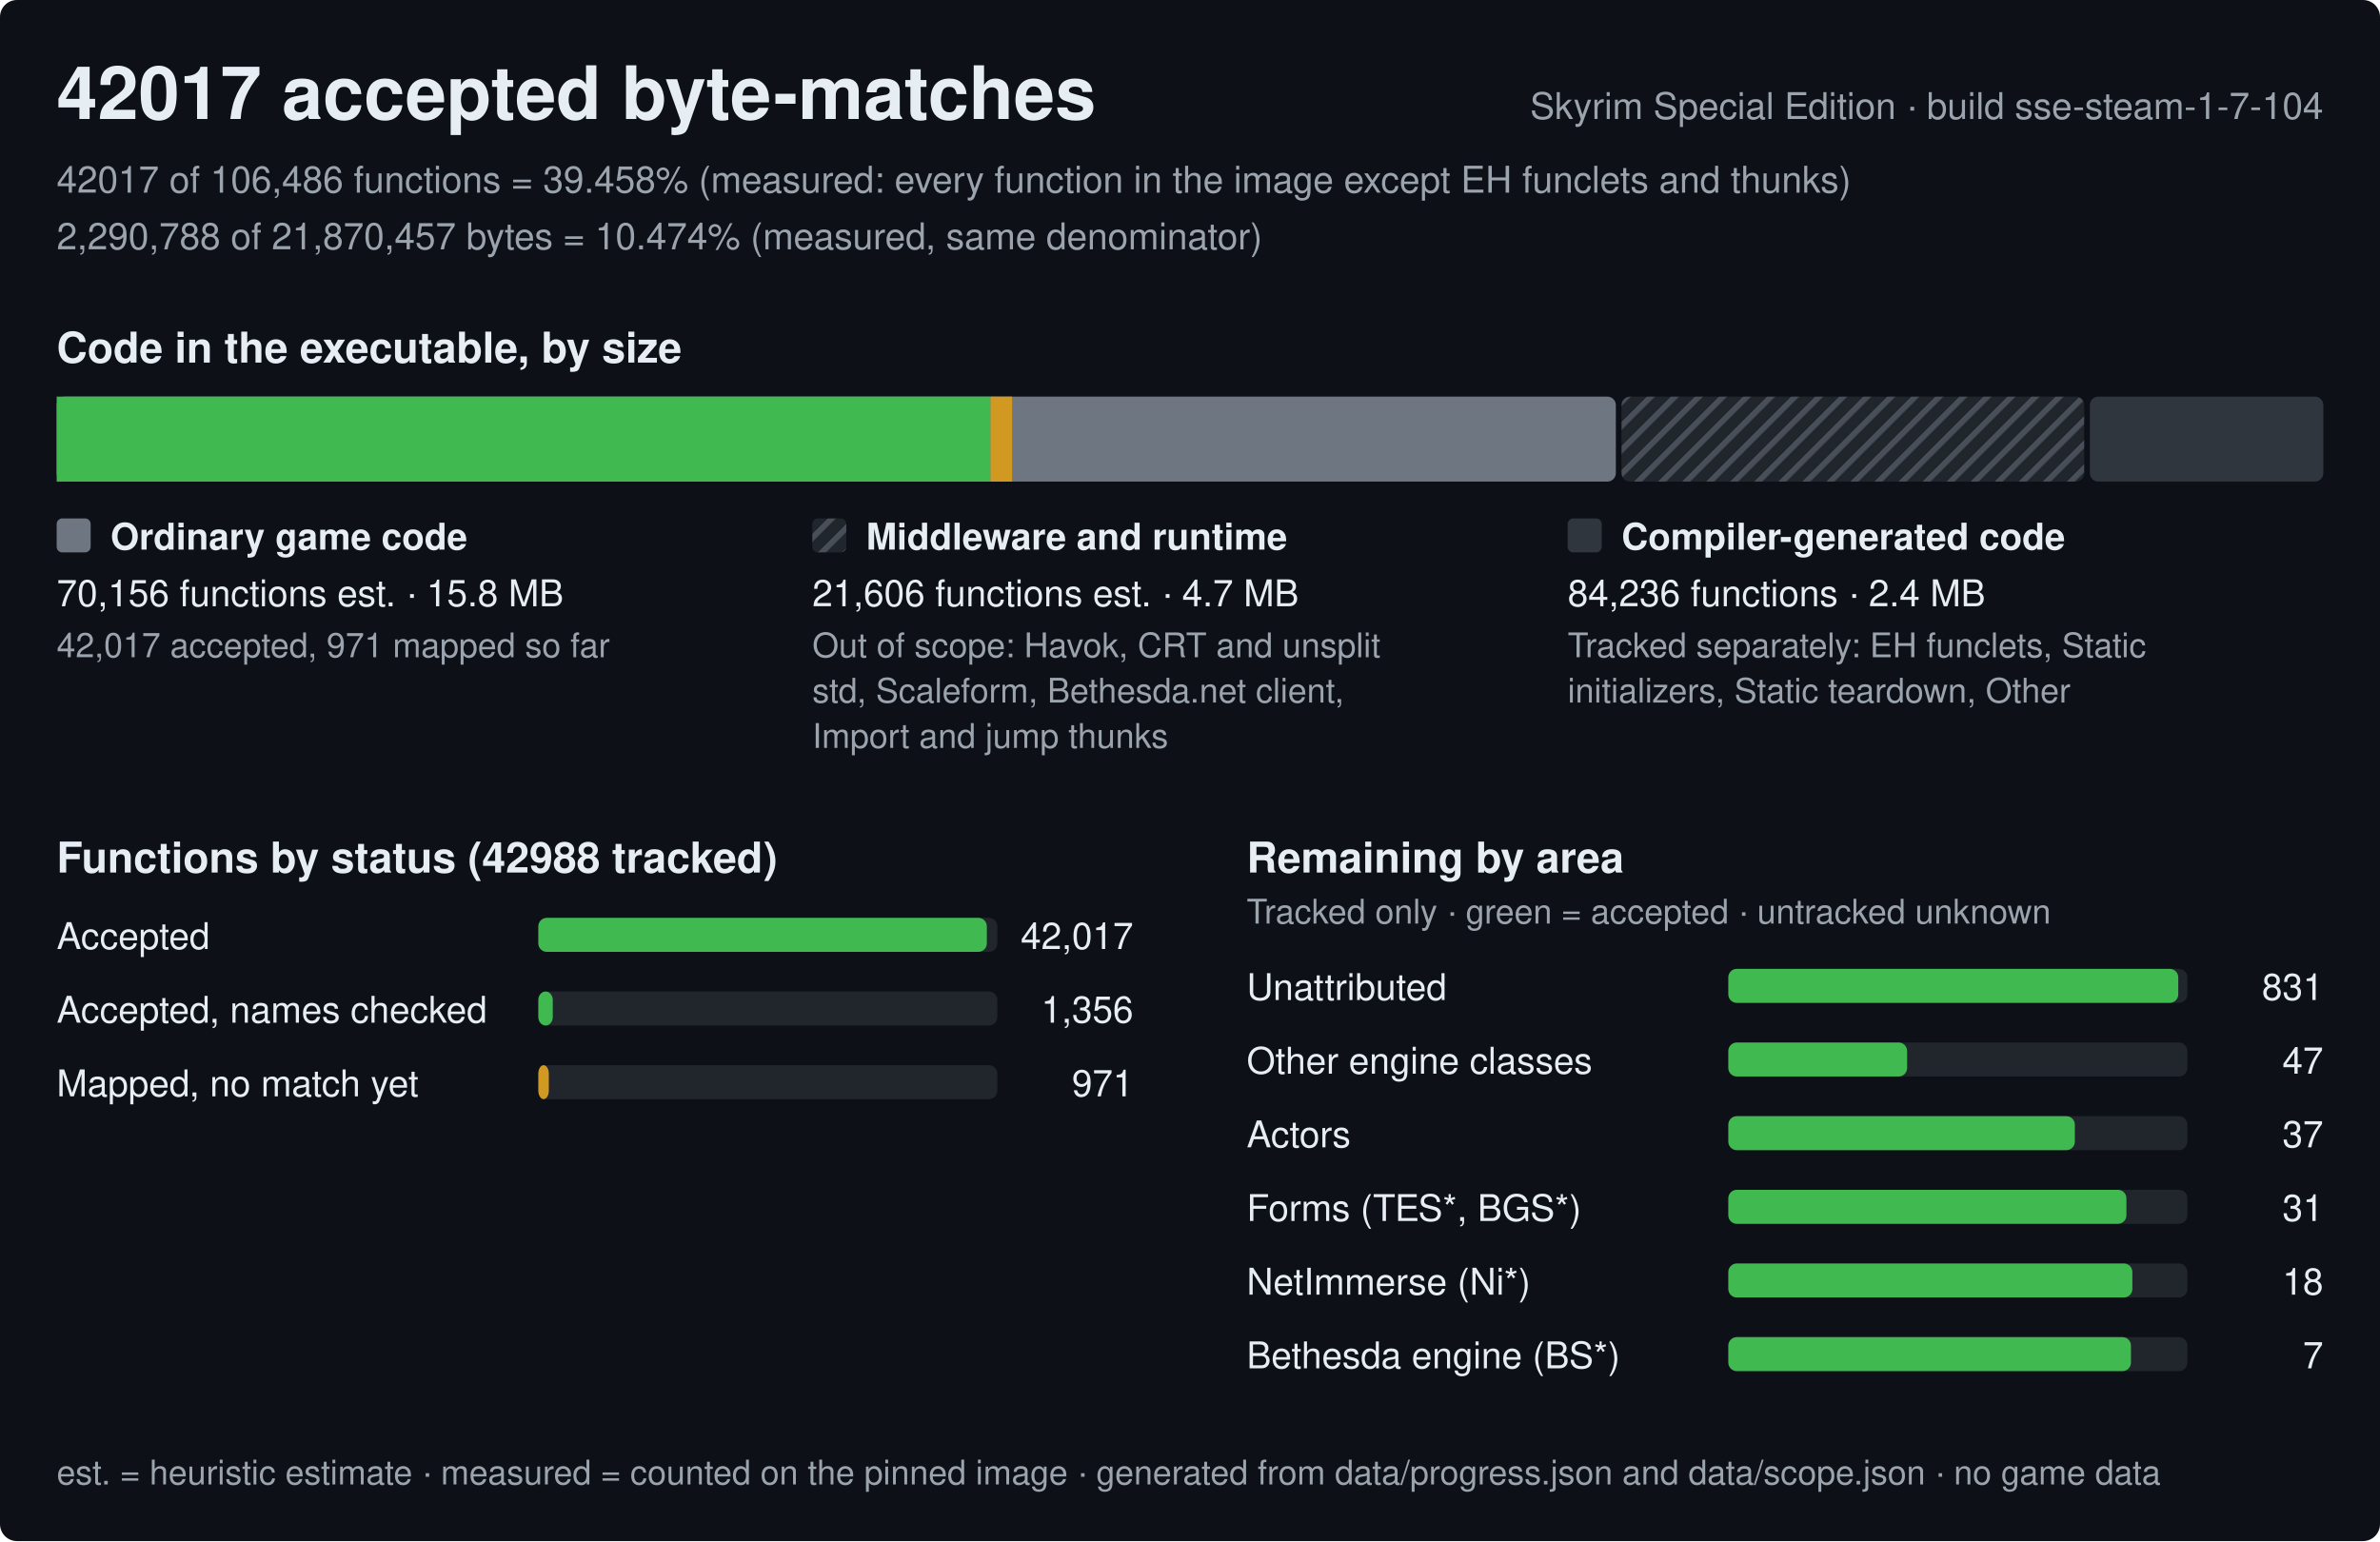
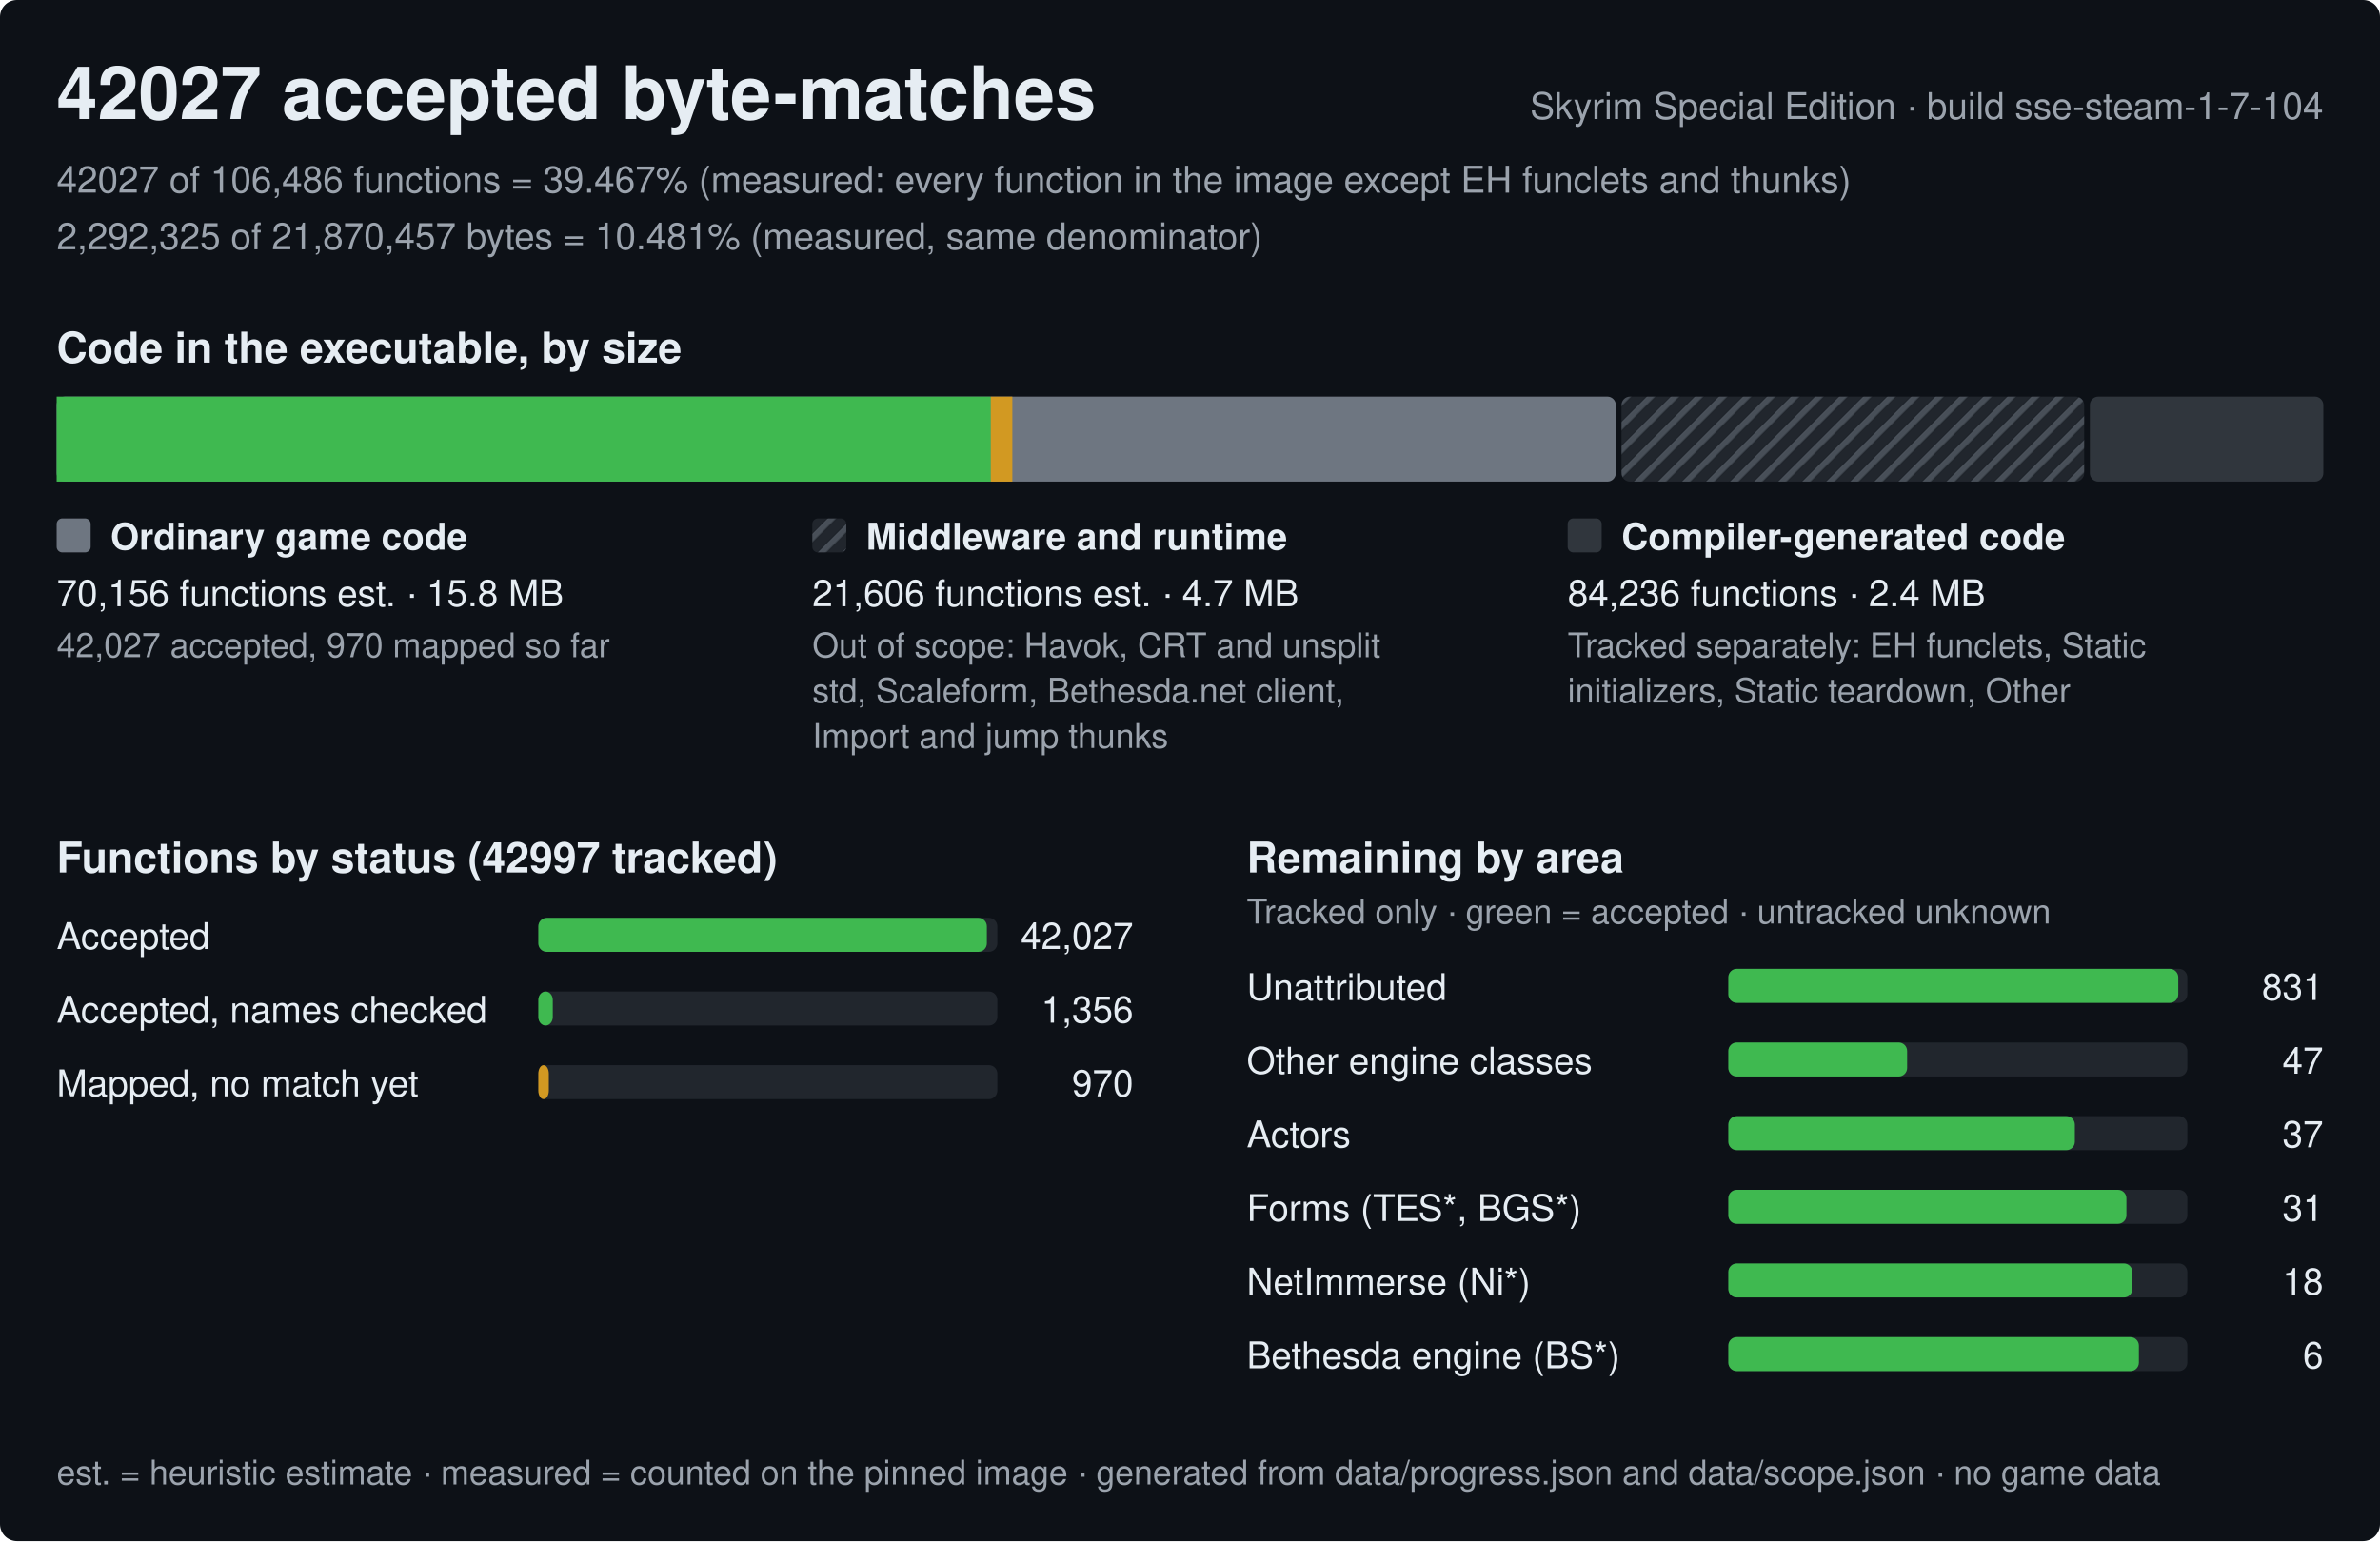
<svg xmlns="http://www.w3.org/2000/svg" width="840" height="544" viewBox="0 0 840 544" role="img" aria-label="Progress of the Skyrim Special Edition byte-matching reconstruction, build sse-steam-1-7-104">
  <style>text{font-family:-apple-system,BlinkMacSystemFont,'Segoe UI',Helvetica,Arial,sans-serif;fill:#e6edf3;white-space:pre}.h{font-size:26px;font-weight:600}.st{font-size:15px;font-weight:600}.lb{font-size:13px;font-weight:600}.bl{font-size:12px;font-weight:600;stroke:#0d1117;stroke-width:3px;paint-order:stroke;stroke-linejoin:round}.rl{font-size:13px}.fn{font-size:12px;fill:#9ba3ad}.mu{fill:#9ba3ad}</style>
  <defs>
    <pattern id="hx" width="6" height="6" patternUnits="userSpaceOnUse" patternTransform="rotate(45)">
      <rect width="6" height="6" fill="#21262d" />
      <rect width="2" height="6" fill="#484f58" />
    </pattern>
  </defs>
  <rect width="840" height="544" rx="6" fill="#0d1117" />
-   <text x="20" y="42" class="h">42017 accepted byte-matches</text>
+   <text x="20" y="42" class="h">42027 accepted byte-matches</text>
  <text x="820" y="42" class="rl mu" text-anchor="end">Skyrim Special Edition · build sse-steam-1-7-104</text>
-   <text x="20" y="68" class="rl mu">42017 of 106,486 functions = 39.458% (measured: every function in the image except EH funclets and thunks)</text>
-   <text x="20" y="88" class="rl mu">2,290,788 of 21,870,457 bytes = 10.474% (measured, same denominator)</text>
+   <text x="20" y="68" class="rl mu">42027 of 106,486 functions = 39.467% (measured: every function in the image except EH funclets and thunks)</text>
+   <text x="20" y="88" class="rl mu">2,292,325 of 21,870,457 bytes = 10.481% (measured, same denominator)</text>
  <text x="20" y="128" class="st">Code in the executable, by size</text>
  <rect x="20" y="140" width="550.3" height="30" rx="3" fill="#6e7681" />
-   <rect x="20" y="140" width="329.6" height="30" fill="#3fb950" />
-   <rect x="349.6" y="140" width="7.6" height="30" fill="#d29922" />
+   <rect x="20" y="140" width="329.7" height="30" fill="#3fb950" />
+   <rect x="349.7" y="140" width="7.6" height="30" fill="#d29922" />
  <rect x="572.3" y="140" width="163.3" height="30" rx="3" fill="url(#hx)" />
  <rect x="737.6" y="140" width="82.4" height="30" rx="3" fill="#30363d" />
  <rect x="20" y="183" width="12" height="12" rx="2" fill="#6e7681" />
  <text x="39" y="194" class="lb">Ordinary game code</text>
  <text x="20" y="214" class="rl">70,156 functions est. · 15.8 MB</text>
-   <text x="20" y="232" class="fn">42,017 accepted, 971 mapped so far</text>
+   <text x="20" y="232" class="fn">42,027 accepted, 970 mapped so far</text>
  <rect x="286.7" y="183" width="12" height="12" rx="2" fill="url(#hx)" />
  <text x="305.7" y="194" class="lb">Middleware and runtime</text>
  <text x="286.7" y="214" class="rl">21,606 functions est. · 4.7 MB</text>
  <text x="286.7" y="232" class="fn">Out of scope: Havok, CRT and unsplit</text>
  <text x="286.7" y="248" class="fn">std, Scaleform, Bethesda.net client,</text>
  <text x="286.7" y="264" class="fn">Import and jump thunks</text>
  <rect x="553.3" y="183" width="12" height="12" rx="2" fill="#30363d" />
  <text x="572.3" y="194" class="lb">Compiler-generated code</text>
  <text x="553.3" y="214" class="rl">84,236 functions · 2.4 MB</text>
  <text x="553.3" y="232" class="fn">Tracked separately: EH funclets, Static</text>
  <text x="553.3" y="248" class="fn">initializers, Static teardown, Other</text>
-   <text x="20" y="308" class="st">Functions by status (42988 tracked)</text>
+   <text x="20" y="308" class="st">Functions by status (42997 tracked)</text>
  <text x="20" y="335" class="rl">Accepted</text>
  <rect x="190" y="324" width="162.0" height="12" rx="3" fill="#21262d" />
  <rect x="190" y="324" width="158.3" height="12" rx="3" fill="#3fb950" />
-   <text x="400.0" y="335" class="rl" text-anchor="end">42,017</text>
+   <text x="400.0" y="335" class="rl" text-anchor="end">42,027</text>
  <text x="20" y="361" class="rl">Accepted, names checked</text>
  <rect x="190" y="350" width="162.0" height="12" rx="3" fill="#21262d" />
  <rect x="190" y="350" width="5.1" height="12" rx="3" fill="#3fb950" />
  <text x="400.0" y="361" class="rl" text-anchor="end">1,356</text>
  <text x="20" y="387" class="rl">Mapped, no match yet</text>
  <rect x="190" y="376" width="162.0" height="12" rx="3" fill="#21262d" />
  <rect x="190" y="376" width="3.7" height="12" rx="3" fill="#d29922" />
-   <text x="400.0" y="387" class="rl" text-anchor="end">971</text>
+   <text x="400.0" y="387" class="rl" text-anchor="end">970</text>
  <text x="440.0" y="308" class="st">Remaining by area</text>
  <text x="440.0" y="326" class="fn">Tracked only · green = accepted · untracked unknown</text>
  <text x="440.0" y="353" class="rl">Unattributed</text>
  <rect x="610.0" y="342" width="162.0" height="12" rx="3" fill="#21262d" />
  <rect x="610.0" y="342" width="158.8" height="12" rx="3" fill="#3fb950" />
  <text x="820.0" y="353" class="rl" text-anchor="end">831</text>
  <text x="440.0" y="379" class="rl">Other engine classes</text>
  <rect x="610.0" y="368" width="162.0" height="12" rx="3" fill="#21262d" />
  <rect x="610.0" y="368" width="63.1" height="12" rx="3" fill="#3fb950" />
  <text x="820.0" y="379" class="rl" text-anchor="end">47</text>
  <text x="440.0" y="405" class="rl">Actors</text>
  <rect x="610.0" y="394" width="162.0" height="12" rx="3" fill="#21262d" />
  <rect x="610.0" y="394" width="122.3" height="12" rx="3" fill="#3fb950" />
  <text x="820.0" y="405" class="rl" text-anchor="end">37</text>
  <text x="440.0" y="431" class="rl">Forms (TES*, BGS*)</text>
  <rect x="610.0" y="420" width="162.0" height="12" rx="3" fill="#21262d" />
  <rect x="610.0" y="420" width="140.5" height="12" rx="3" fill="#3fb950" />
  <text x="820.0" y="431" class="rl" text-anchor="end">31</text>
  <text x="440.0" y="457" class="rl">NetImmerse (Ni*)</text>
  <rect x="610.0" y="446" width="162.0" height="12" rx="3" fill="#21262d" />
  <rect x="610.0" y="446" width="142.6" height="12" rx="3" fill="#3fb950" />
  <text x="820.0" y="457" class="rl" text-anchor="end">18</text>
  <text x="440.0" y="483" class="rl">Bethesda engine (BS*)</text>
  <rect x="610.0" y="472" width="162.0" height="12" rx="3" fill="#21262d" />
-   <rect x="610.0" y="472" width="142.1" height="12" rx="3" fill="#3fb950" />
-   <text x="820.0" y="483" class="rl" text-anchor="end">7</text>
+   <rect x="610.0" y="472" width="144.9" height="12" rx="3" fill="#3fb950" />
+   <text x="820.0" y="483" class="rl" text-anchor="end">6</text>
  <text x="20" y="524" class="fn">est. = heuristic estimate · measured = counted on the pinned image · generated from data/progress.json and data/scope.json · no game data</text>
</svg>
